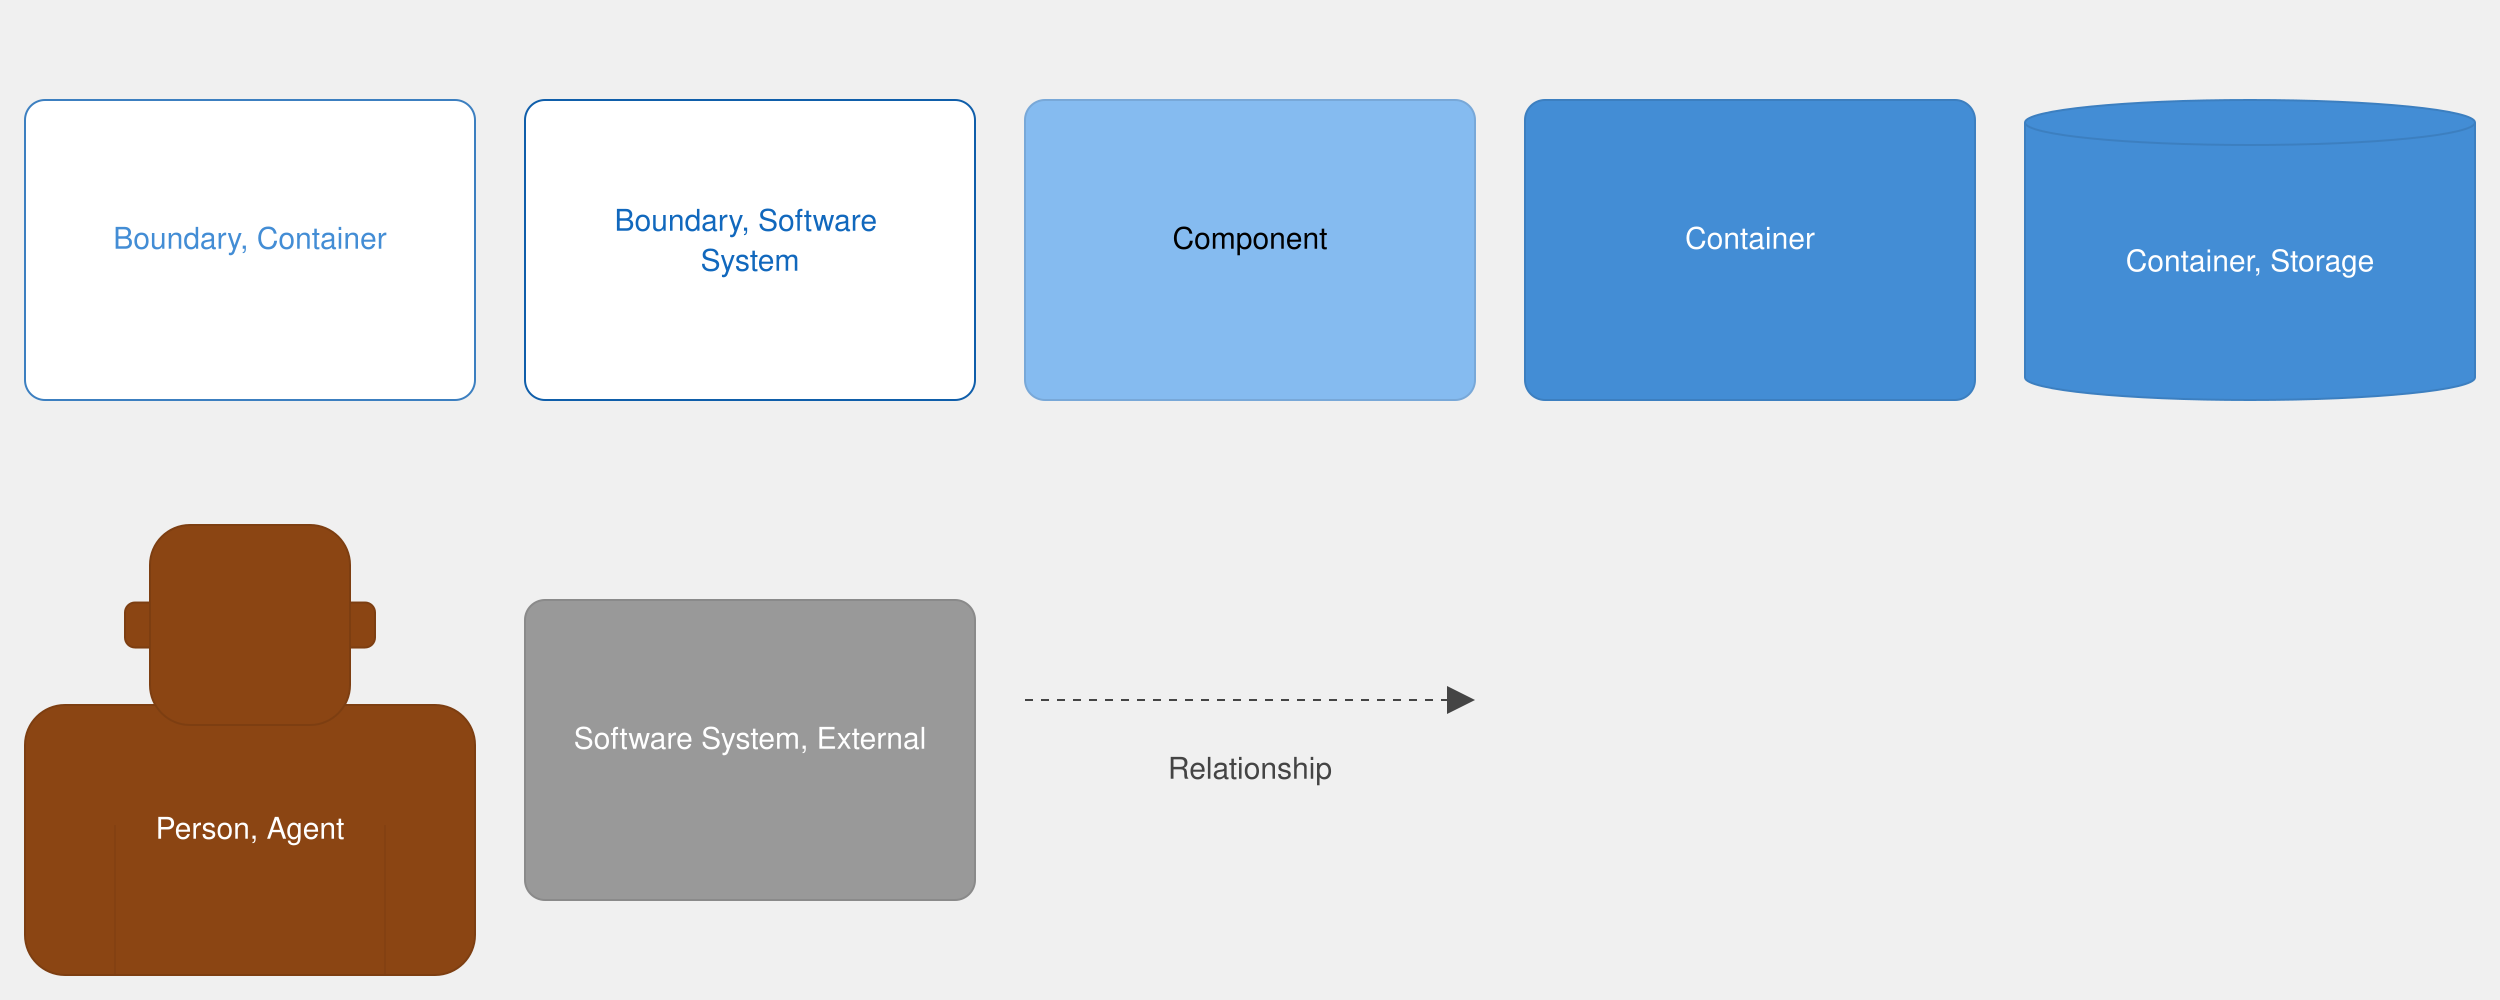
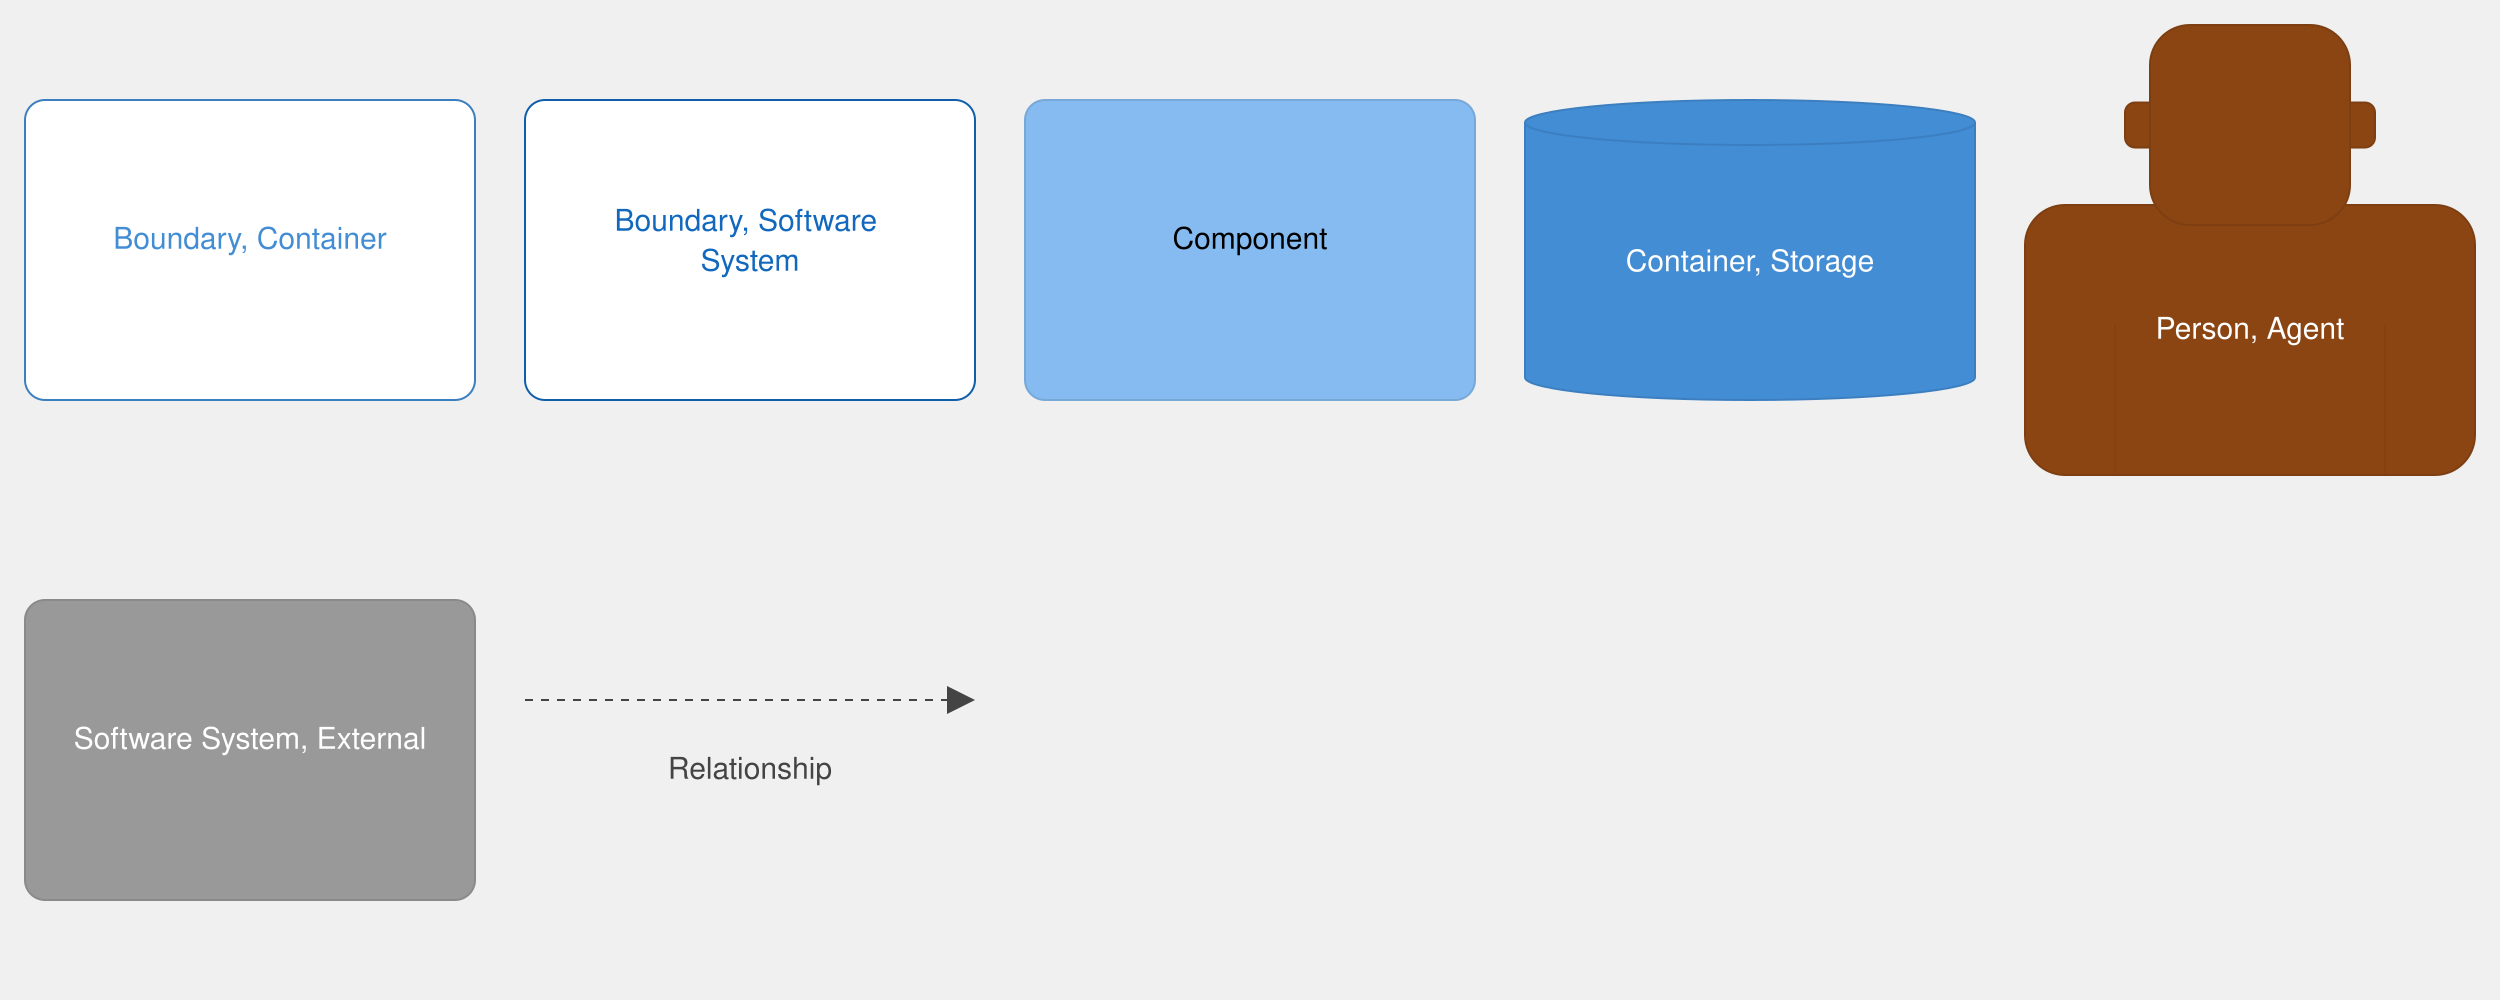
<svg xmlns="http://www.w3.org/2000/svg" version="1.1" viewBox="0 0 2500 1000" style="background: #ffffff">
  <g transform="translate(25,100)">
    <rect width="450" height="300" rx="20" ry="20" x="0" y="0" fill="#ffffff" stroke-width="2" stroke="#3c7fc0" stroke-dasharray="" />
    <text x="225" y="95" text-anchor="middle" dominant-baseline="hanging" fill="#438dd5" font-size="30px" font-family="Tahoma, Verdana, Helvetica, Arial">
      <tspan x="225" dy="40px">Boundary, Container</tspan>
    </text>
  </g>
  <g transform="translate(525,100)">
    <rect width="450" height="300" rx="20" ry="20" x="0" y="0" fill="#ffffff" stroke-width="2" stroke="#0f5eaa" stroke-dasharray="" />
    <text x="225" y="77" text-anchor="middle" dominant-baseline="hanging" fill="#1168bd" font-size="30px" font-family="Tahoma, Verdana, Helvetica, Arial">
      <tspan x="225" dy="40px">Boundary, Software</tspan>
      <tspan x="225" dy="40px">System</tspan>
    </text>
  </g>
  <g transform="translate(1025,100)">
    <rect width="450" height="300" rx="20" ry="20" x="0" y="0" fill="#85bbf0" stroke-width="2" stroke="#78a8d8" stroke-dasharray="" />
    <text x="225" y="95" text-anchor="middle" dominant-baseline="hanging" fill="#000000" font-size="30px" font-family="Tahoma, Verdana, Helvetica, Arial">
      <tspan x="225" dy="40px">Component</tspan>
    </text>
  </g>
  <g transform="translate(1525,100)">
-     <rect width="450" height="300" rx="20" ry="20" x="0" y="0" fill="#438dd5" stroke-width="2" stroke="#3c7fc0" stroke-dasharray="" />
-     <text x="225" y="95" text-anchor="middle" dominant-baseline="hanging" fill="#ffffff" font-size="30px" font-family="Tahoma, Verdana, Helvetica, Arial">
-       <tspan x="225" dy="40px">Container</tspan>
-     </text>
-   </g>
-   <g transform="translate(2025,100)">
    <path id="keyElementCylinderPath" d="M 0,22.5 a 225,22.5 0,0,0 450 0 a 225,22.5 0,0,0 -450 0 l 0,255 a 225,22.5 0,0,0 450 0 l 0,-255" fill="#438dd5" stroke-width="2" stroke="#3c7fc0" stroke-dasharray="" />
    <text x="225" y="117.5" text-anchor="middle" dominant-baseline="hanging" fill="#ffffff" font-size="30px" font-family="Tahoma, Verdana, Helvetica, Arial">
      <tspan x="225" dy="40px">Container, Storage</tspan>
    </text>
  </g>
-   <g transform="translate(25,525)">
+   <g transform="translate(2025,25)">
    <rect x="0" y="180" width="450" height="270" rx="40" fill="#8b4513" stroke-width="2" stroke="#7d3e11" stroke-dasharray="" />
    <rect x="100" y="77.5" width="250" height="45" rx="10" fill="#8b4513" stroke-width="2" stroke="#7d3e11" stroke-dasharray="" />
    <rect x="125" y="0" width="200" height="200" rx="40" fill="#8b4513" stroke-width="2" stroke="#7d3e11" stroke-dasharray="" />
    <line x1="90" y1="300" x2="90" y2="450" stroke-width="1" stroke="#7d3e11" stroke-dasharray="" />
    <line x1="360" y1="300" x2="360" y2="450" stroke-width="1" stroke="#7d3e11" stroke-dasharray="" />
    <text x="225" y="260" text-anchor="middle" dominant-baseline="hanging" fill="#ffffff" font-size="30px" font-family="Tahoma, Verdana, Helvetica, Arial">
      <tspan x="225" dy="40px">Person, Agent</tspan>
    </text>
  </g>
-   <g transform="translate(525,600)">
+   <g transform="translate(25,600)">
    <rect width="450" height="300" rx="20" ry="20" x="0" y="0" fill="#999999" stroke-width="2" stroke="#8a8a8a" stroke-dasharray="" />
    <text x="225" y="95" text-anchor="middle" dominant-baseline="hanging" fill="#ffffff" font-size="30px" font-family="Tahoma, Verdana, Helvetica, Arial">
      <tspan x="225" dy="40px">Software System, External</tspan>
    </text>
  </g>
-   <g transform="translate(1025,670)">
+   <g transform="translate(525,670)">
    <path d="M422,0 L422,44 L450,30 L 422,16" style="fill:#444444" />
    <path d="M0,30 L422,30" style="stroke:#444444; stroke-width: 2; fill: none; stroke-dasharray: 8 8;" />
    <text x="225" y="55" text-anchor="middle" dominant-baseline="hanging" fill="#444444" font-size="30px" font-family="Tahoma, Verdana, Helvetica, Arial">
      <tspan x="225" dy="40px">Relationship</tspan>
    </text>
  </g>
</svg>
